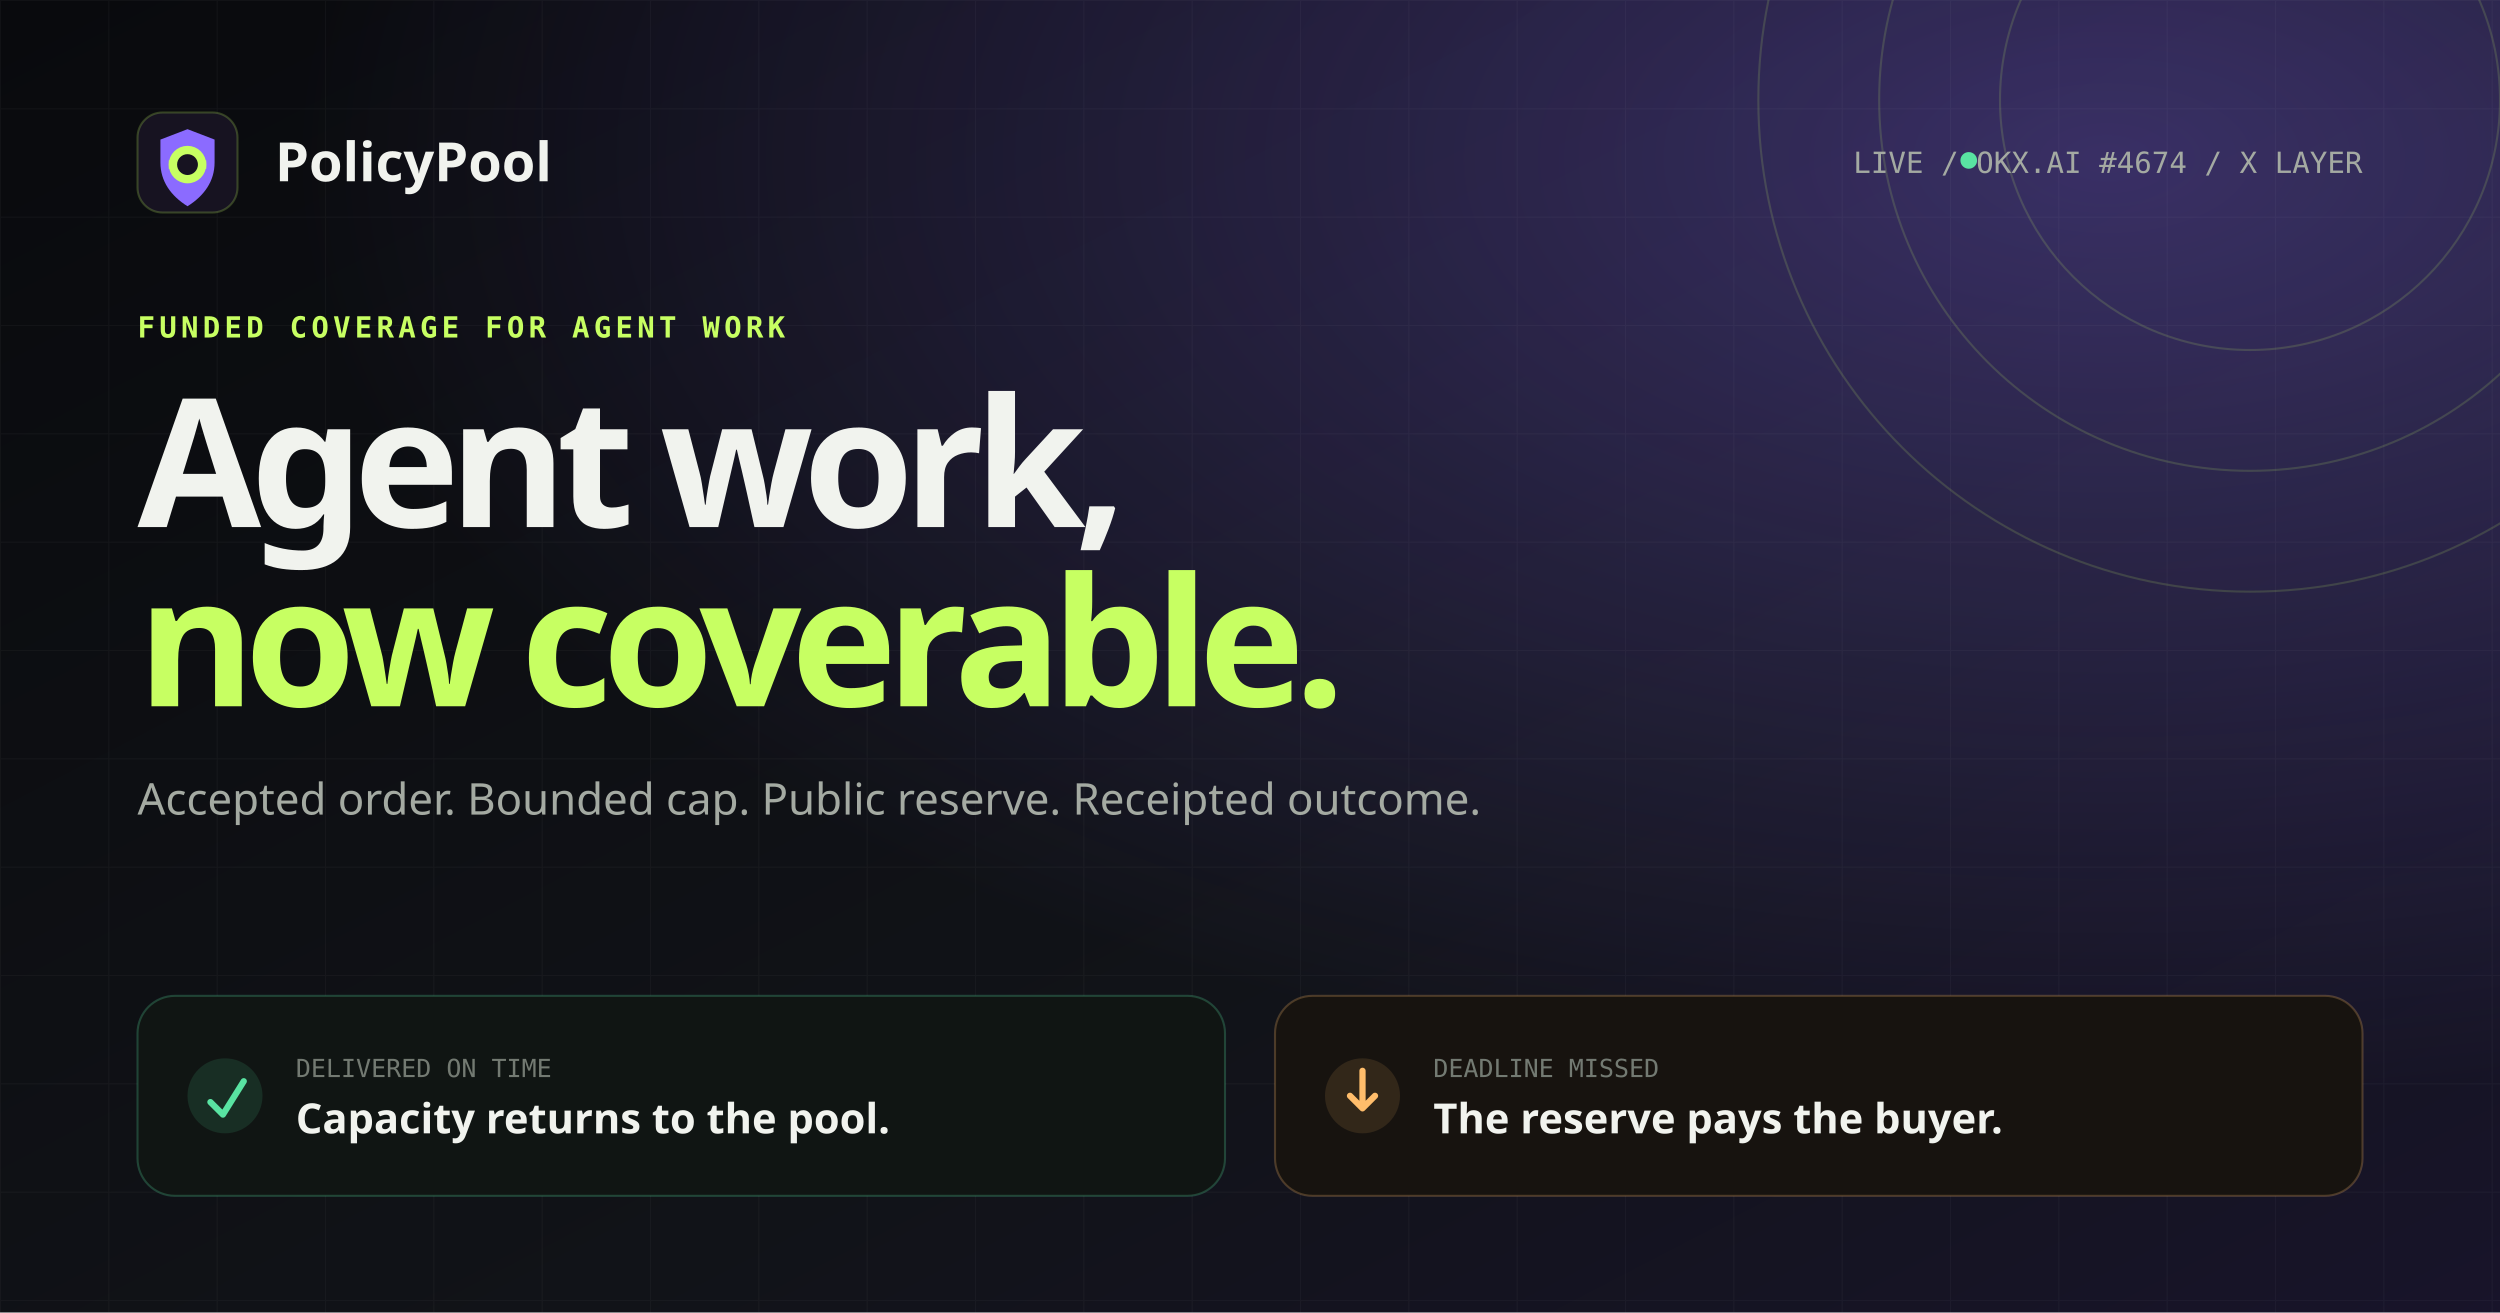
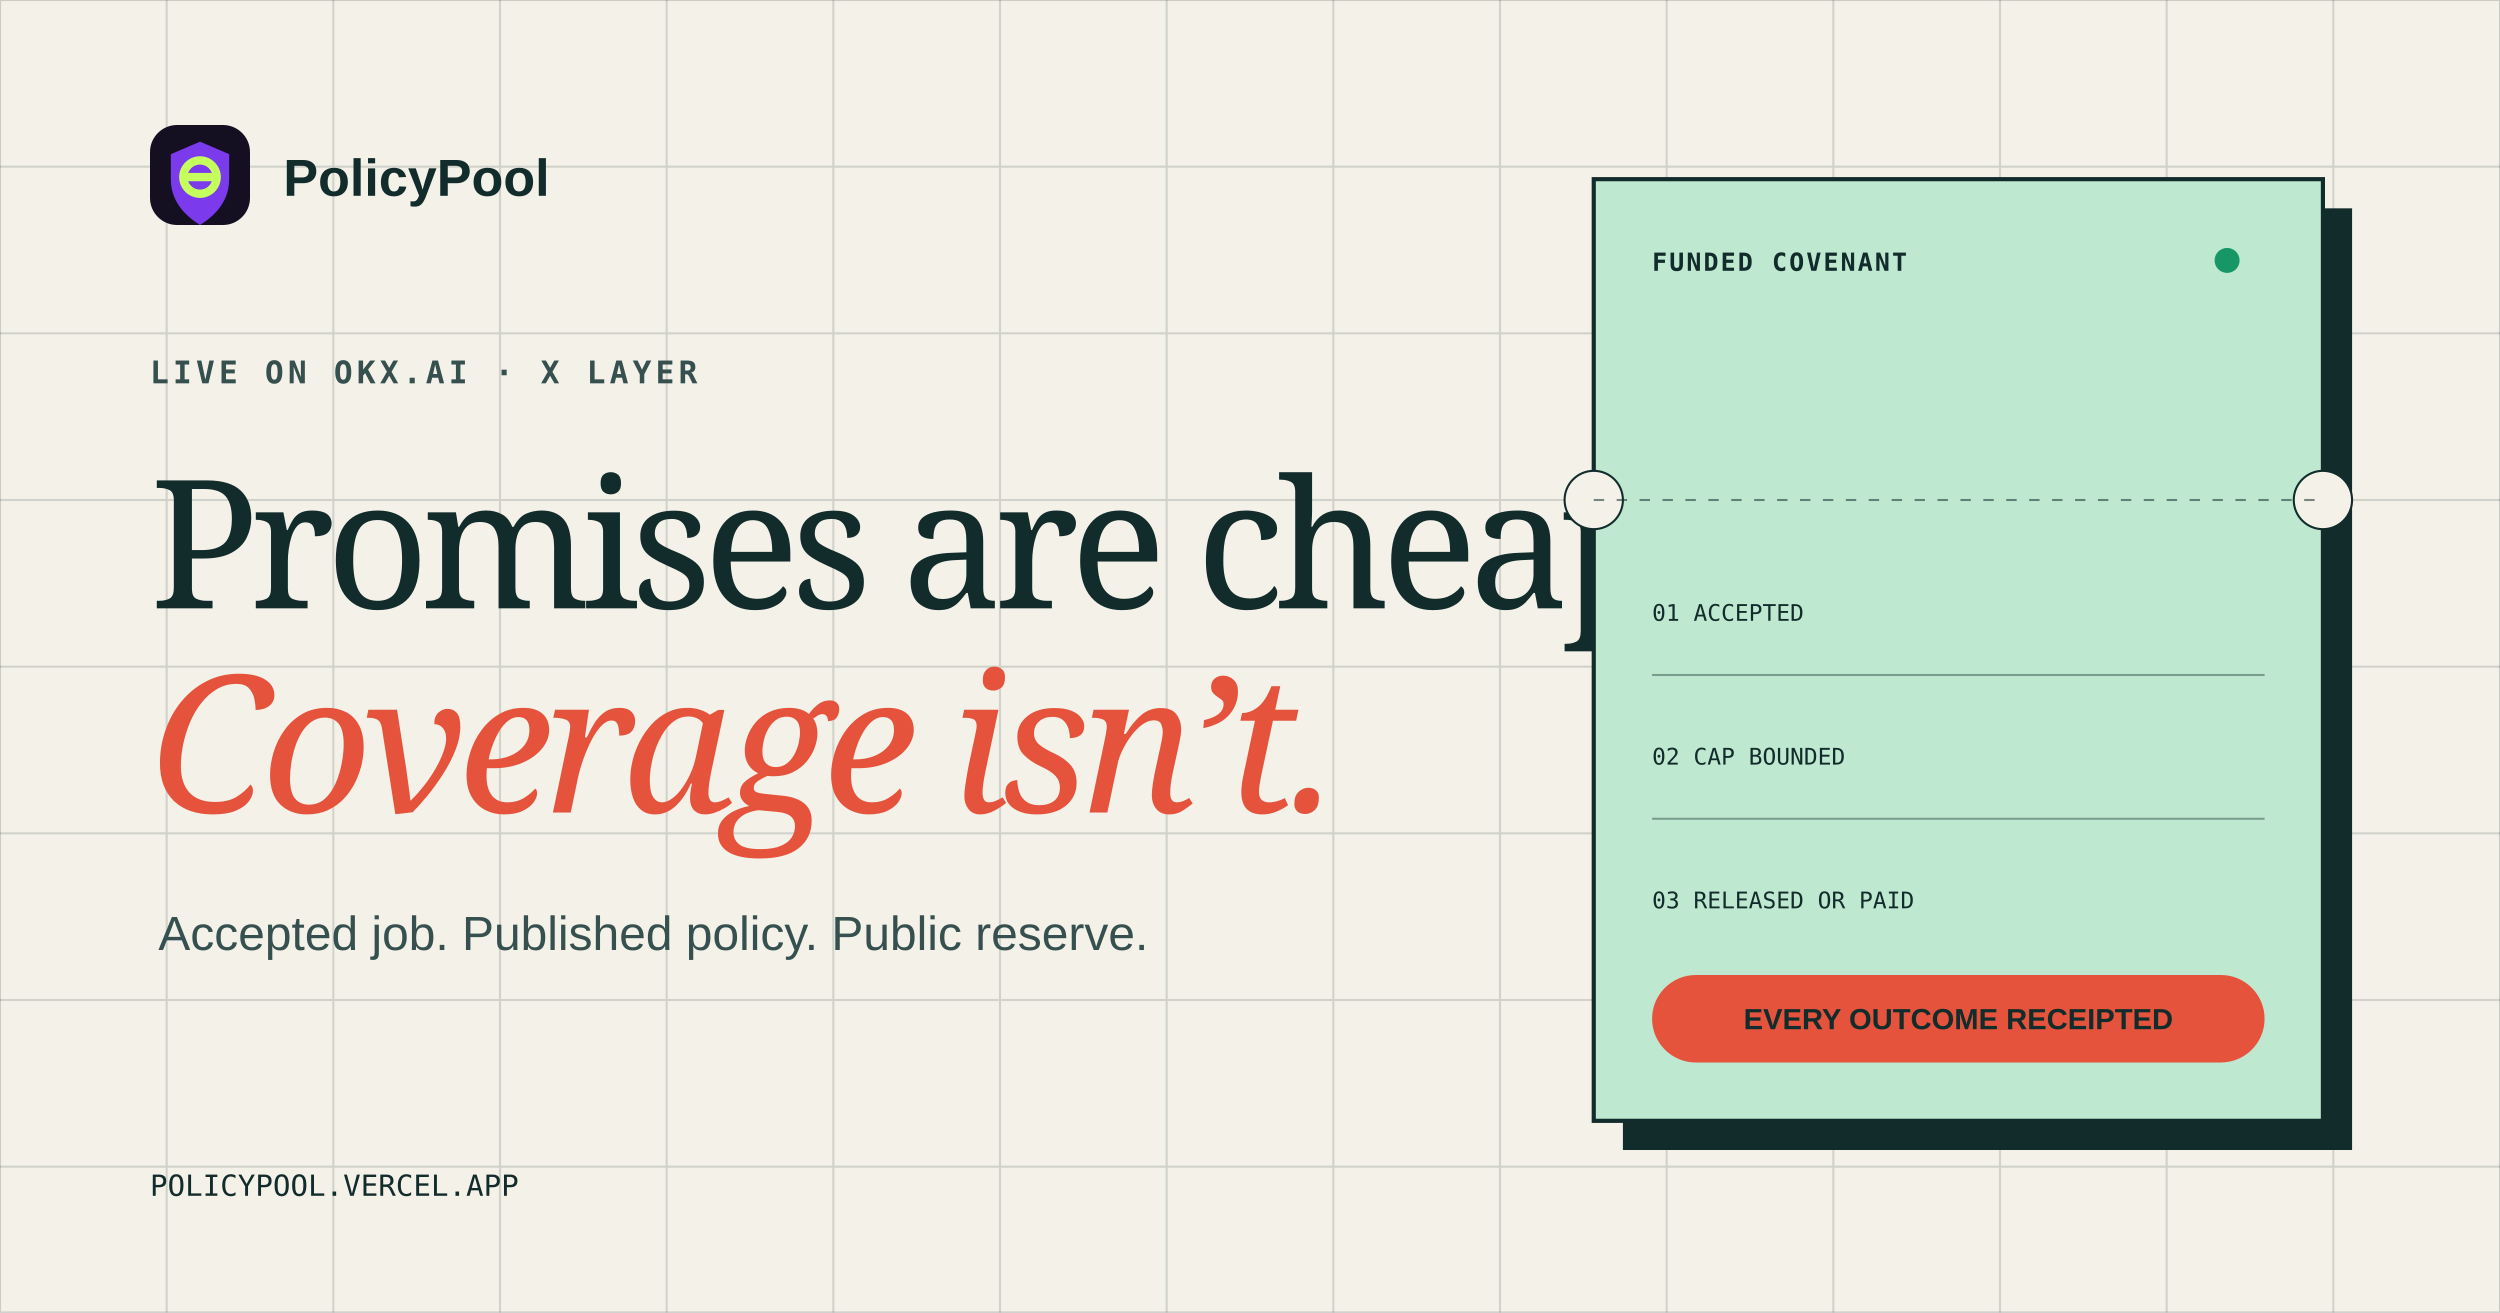
- <svg xmlns="http://www.w3.org/2000/svg" width="1200" height="630" viewBox="0 0 1200 630">
-   <defs>
-     <linearGradient id="bg" x1="0" y1="0" x2="1" y2="1">
-       <stop offset="0" stop-color="#090a0d" />
-       <stop offset="0.62" stop-color="#111318" />
-       <stop offset="1" stop-color="#18142a" />
-     </linearGradient>
-     <radialGradient id="glow" cx="0.84" cy="0.12" r="0.72">
-       <stop offset="0" stop-color="#8b6bff" stop-opacity="0.34" />
-       <stop offset="1" stop-color="#8b6bff" stop-opacity="0" />
-     </radialGradient>
-     <pattern id="grid" width="52" height="52" patternUnits="userSpaceOnUse">
-       <path d="M52 0H0V52" fill="none" stroke="#f1f3ee" stroke-opacity="0.035" />
-     </pattern>
-   </defs>
-   <rect width="1200" height="630" fill="url(#bg)" />
-   <rect width="1200" height="630" fill="url(#glow)" />
-   <rect width="1200" height="630" fill="url(#grid)" />
-   <g opacity="0.15" stroke="#c7ff62" fill="none">
-     <circle cx="1080" cy="48" r="120" />
-     <circle cx="1080" cy="48" r="178" />
-     <circle cx="1080" cy="48" r="236" />
+ <svg xmlns="http://www.w3.org/2000/svg" width="1200" height="630" viewBox="0 0 1200 630" role="img" aria-labelledby="title desc">
+   <rect width="1200" height="630" fill="#F4F1E8" />
+   <path d="M0 0h1200v630H0z" fill="none" stroke="#122C2C" stroke-opacity=".18" />
+   <g opacity=".16" stroke="#122C2C">
+     <path d="M0 80h1200M0 160h1200M0 240h1200M0 320h1200M0 400h1200M0 480h1200M0 560h1200" />
+     <path d="M80 0v630M160 0v630M240 0v630M320 0v630M400 0v630M480 0v630M560 0v630M640 0v630M720 0v630M800 0v630M880 0v630M960 0v630M1040 0v630M1120 0v630" />
  </g>
-   <g transform="translate(66 54)">
-     <rect width="48" height="48" rx="12" fill="#171321" stroke="#c7ff62" stroke-opacity="0.22" />
-     <path d="M24 8 37 13v11c0 9-5 16-13 21-8-5-13-12-13-21V13L24 8Z" fill="#8b6bff" />
-     <path d="M15 25h18" stroke="#c7ff62" stroke-width="4" />
-     <circle cx="24" cy="25" r="7" fill="#171321" stroke="#c7ff62" stroke-width="4" />
-     <text x="66" y="33" fill="#f1f3ee" font-family="Manrope, sans-serif" font-size="26" font-weight="800">PolicyPool</text>
-     <circle cx="879" cy="23" r="4" fill="#59e3a2" />
-     <text x="1068" y="29" text-anchor="end" fill="#a4aaa2" font-family="IBM Plex Mono, monospace" font-size="14">LIVE / OKX.AI #4674 / X LAYER</text>
+   <g transform="translate(72 60)">
+     <rect width="48" height="48" rx="13" fill="#141022" />
+     <path d="M24 8 38 14v12c0 10-6 17-14 22-8-5-14-12-14-22V14L24 8Z" fill="#7C3AED" />
+     <circle cx="24" cy="25" r="8" fill="none" stroke="#C4FF5E" stroke-width="4" />
+     <path d="M17 25h14" stroke="#C4FF5E" stroke-width="4" />
+     <text x="64" y="34" fill="#122C2C" font-family="Arial, sans-serif" font-size="25" font-weight="700">PolicyPool</text>
  </g>
-   <g transform="translate(66 162)">
-     <text fill="#c7ff62" font-family="IBM Plex Mono, monospace" font-size="14" font-weight="600" letter-spacing="2">FUNDED COVERAGE FOR AGENT WORK</text>
-     <text y="91" fill="#f1f3ee" font-family="Manrope, sans-serif" font-size="86" font-weight="800" letter-spacing="-5">Agent work,</text>
-     <text y="177" fill="#c7ff62" font-family="Manrope, sans-serif" font-size="86" font-weight="800" letter-spacing="-5">now coverable.</text>
-     <text y="229" fill="#a4aaa2" font-family="Manrope, sans-serif" font-size="21">Accepted order. Bounded cap. Public reserve. Receipted outcome.</text>
+   <text x="72" y="184" fill="#35504E" font-family="monospace" font-size="15" font-weight="700" letter-spacing="2">LIVE ON OKX.AI · X LAYER</text>
+   <text x="72" y="292" fill="#122C2C" font-family="Georgia, serif" font-size="86" font-weight="500" letter-spacing="-4">Promises are cheap.</text>
+   <text x="72" y="390" fill="#E5533C" font-family="Georgia, serif" font-size="92" font-style="italic" letter-spacing="-4">Coverage isn’t.</text>
+   <text x="76" y="456" fill="#35504E" font-family="Arial, sans-serif" font-size="23">Accepted job. Published policy. Public reserve.</text>
+   <g transform="translate(765 86)">
+     <rect x="14" y="14" width="350" height="452" fill="#122C2C" />
+     <path d="M0 0h350v452H0z" fill="#BFE8D0" stroke="#122C2C" stroke-width="2" />
+     <text x="28" y="44" fill="#122C2C" font-family="monospace" font-size="12" font-weight="700" letter-spacing="1">FUNDED COVENANT</text>
+     <circle cx="304" cy="39" r="6" fill="#169765" />
+     <circle cx="350" cy="154" r="14" fill="#F4F1E8" stroke="#122C2C" />
+     <circle cy="154" r="14" fill="#F4F1E8" stroke="#122C2C" />
+     <path d="M0 154h350" stroke="#122C2C" stroke-dasharray="5 6" opacity=".55" />
+     <text x="28" y="212" fill="#122C2C" font-family="monospace" font-size="11">01  ACCEPTED</text>
+     <path d="M28 238h294" stroke="#122C2C" opacity=".4" />
+     <text x="28" y="281" fill="#122C2C" font-family="monospace" font-size="11">02  CAP BOUNDED</text>
+     <path d="M28 307h294" stroke="#122C2C" opacity=".4" />
+     <text x="28" y="350" fill="#122C2C" font-family="monospace" font-size="11">03  RELEASED OR PAID</text>
+     <rect x="28" y="382" width="294" height="42" rx="21" fill="#E5533C" />
+     <text x="175" y="408" text-anchor="middle" fill="#122C2C" font-family="Arial, sans-serif" font-size="14" font-weight="700">EVERY OUTCOME RECEIPTED</text>
  </g>
-   <g transform="translate(66 478)">
-     <rect width="522" height="96" rx="18" fill="#101513" stroke="#59e3a2" stroke-opacity="0.24" />
-     <circle cx="42" cy="48" r="18" fill="#59e3a2" fill-opacity="0.12" />
-     <path d="m35 51 6 6 10-16" fill="none" stroke="#59e3a2" stroke-width="3" stroke-linecap="round" stroke-linejoin="round" />
-     <text x="76" y="39" fill="#737a72" font-family="IBM Plex Mono, monospace" font-size="12">DELIVERED ON TIME</text>
-     <text x="76" y="66" fill="#f1f3ee" font-family="Manrope, sans-serif" font-size="20" font-weight="700">Capacity returns to the pool.</text>
-     <g transform="translate(546)">
-       <rect width="522" height="96" rx="18" fill="#17130f" stroke="#ffbd6b" stroke-opacity="0.24" />
-       <circle cx="42" cy="48" r="18" fill="#ffbd6b" fill-opacity="0.12" />
-       <path d="M42 36v18m-6-6 6 6 6-6" fill="none" stroke="#ffbd6b" stroke-width="3" stroke-linecap="round" stroke-linejoin="round" />
-       <text x="76" y="39" fill="#737a72" font-family="IBM Plex Mono, monospace" font-size="12">DEADLINE MISSED</text>
-       <text x="76" y="66" fill="#f1f3ee" font-family="Manrope, sans-serif" font-size="20" font-weight="700">The reserve pays the buyer.</text>
-     </g>
-   </g>
+   <text x="72" y="574" fill="#122C2C" font-family="monospace" font-size="14">POLICYPOOL.VERCEL.APP</text>
</svg>
